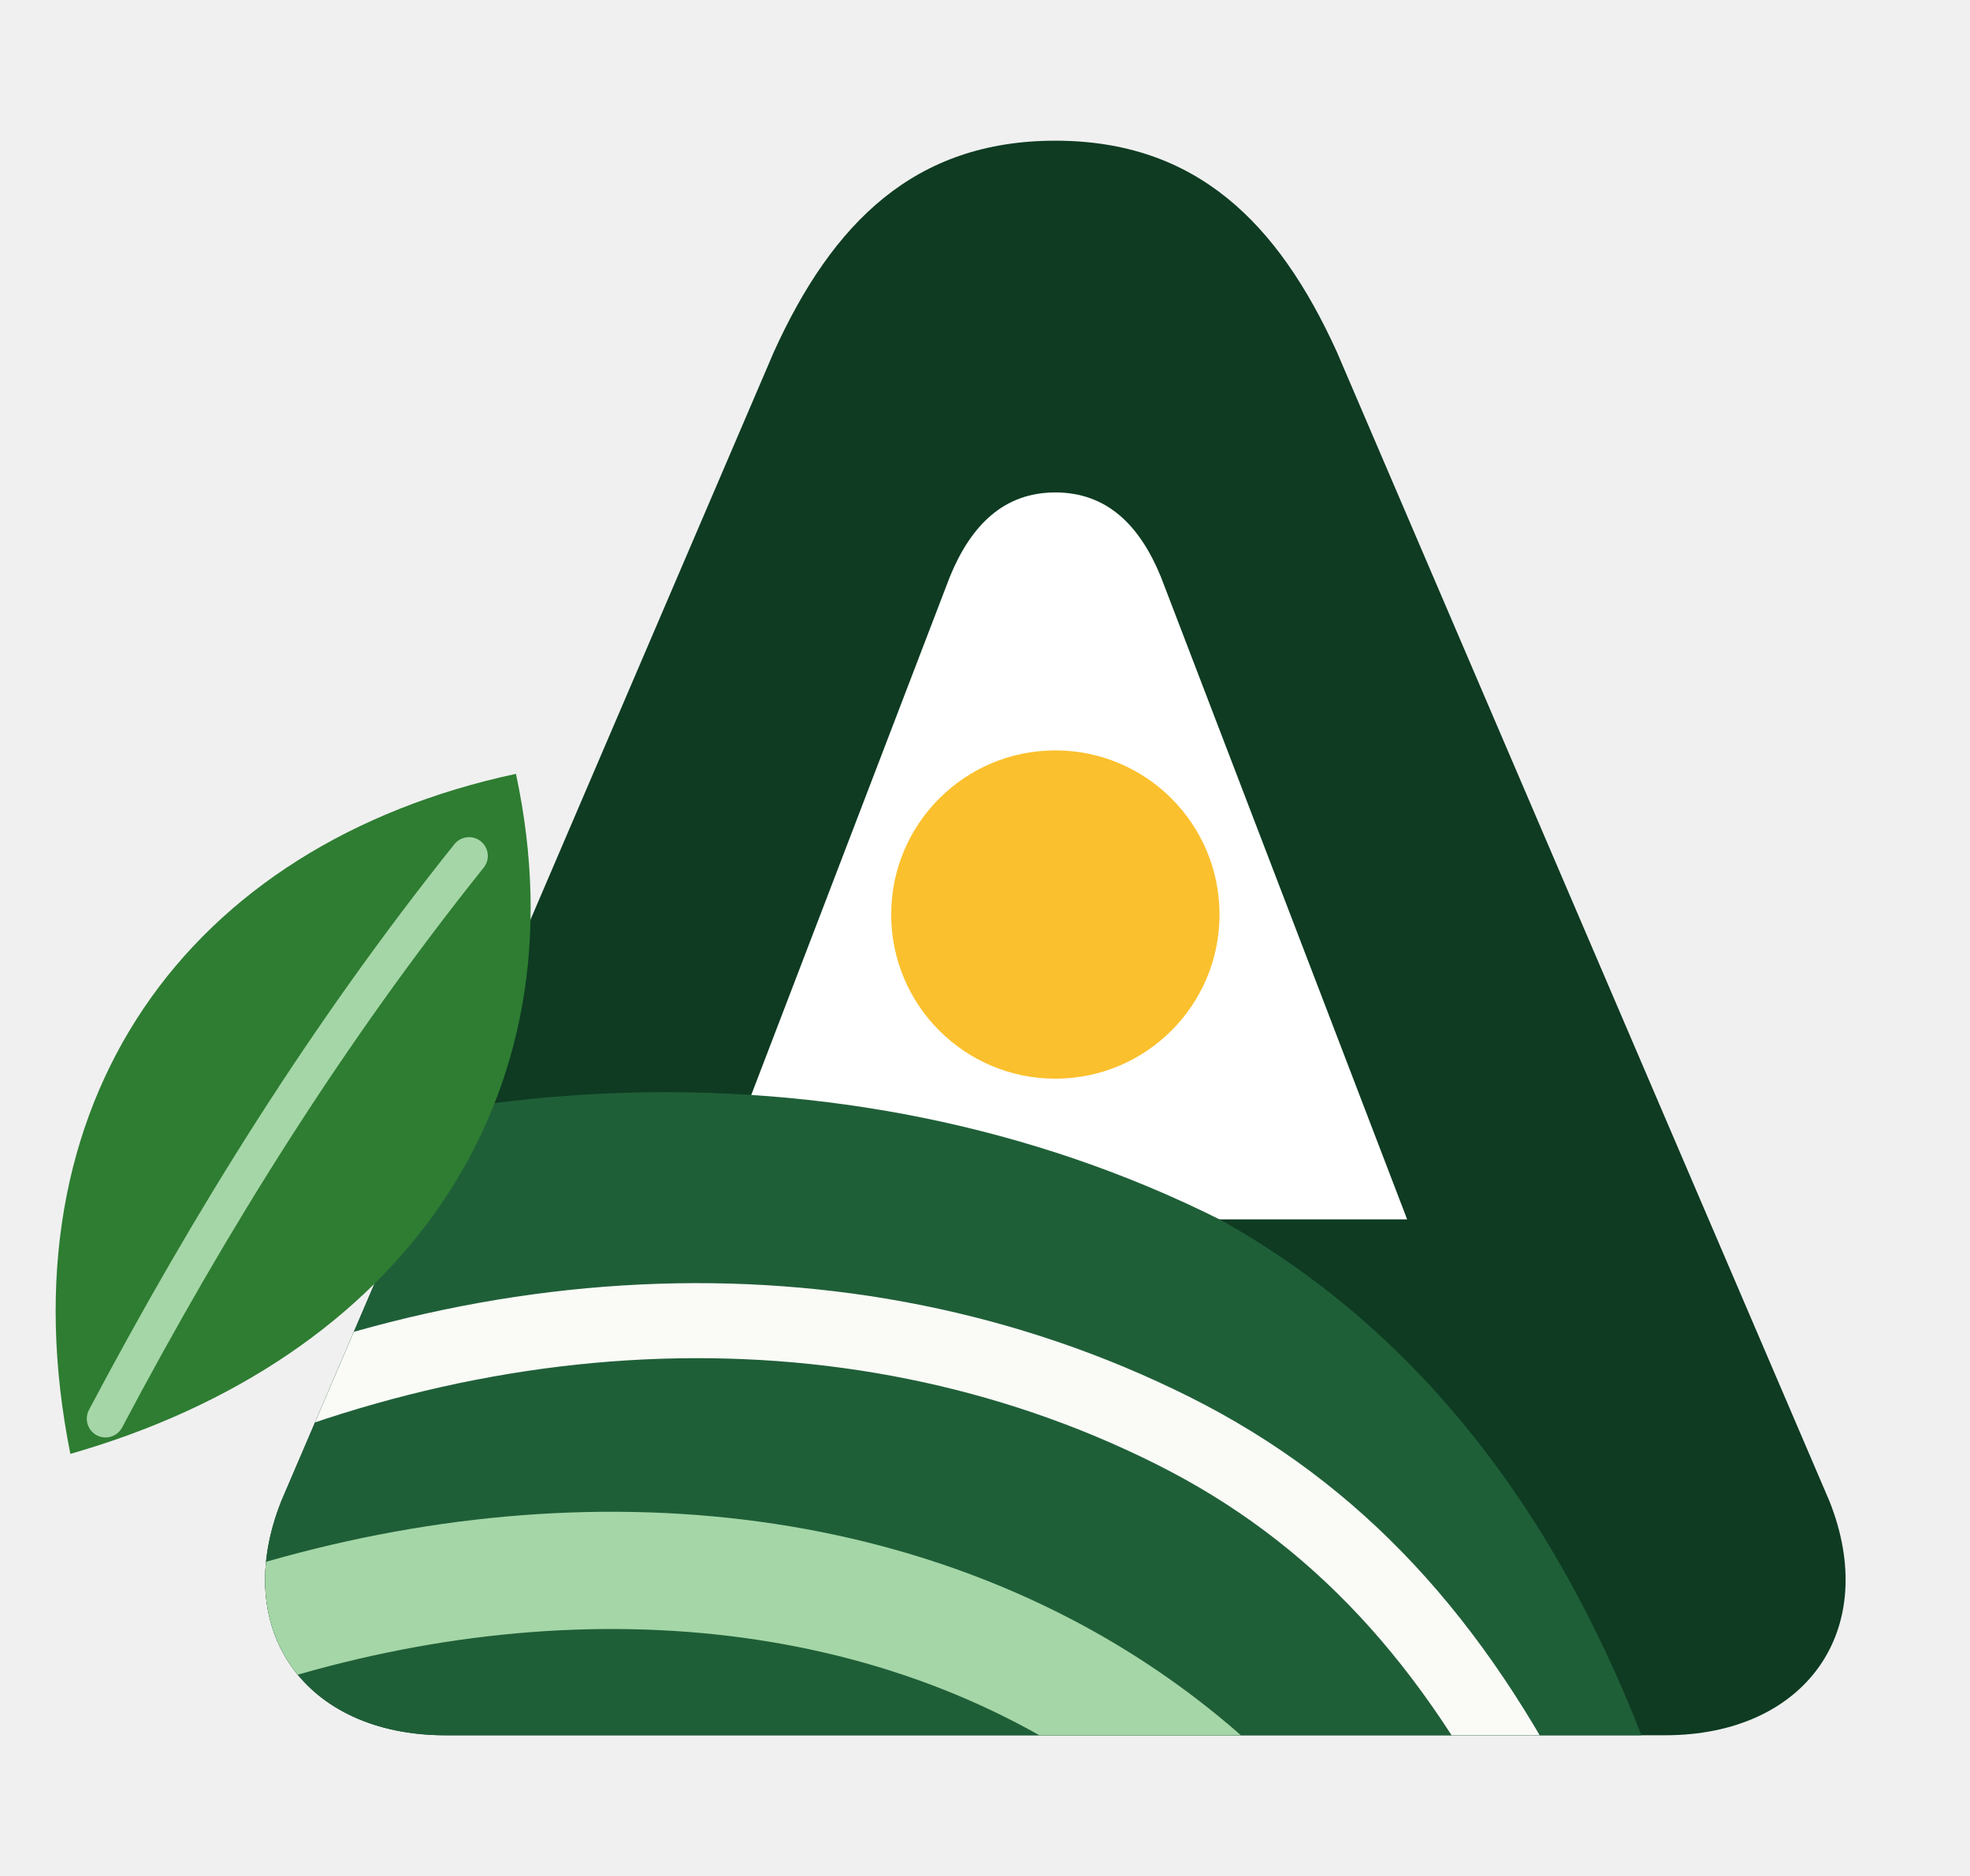
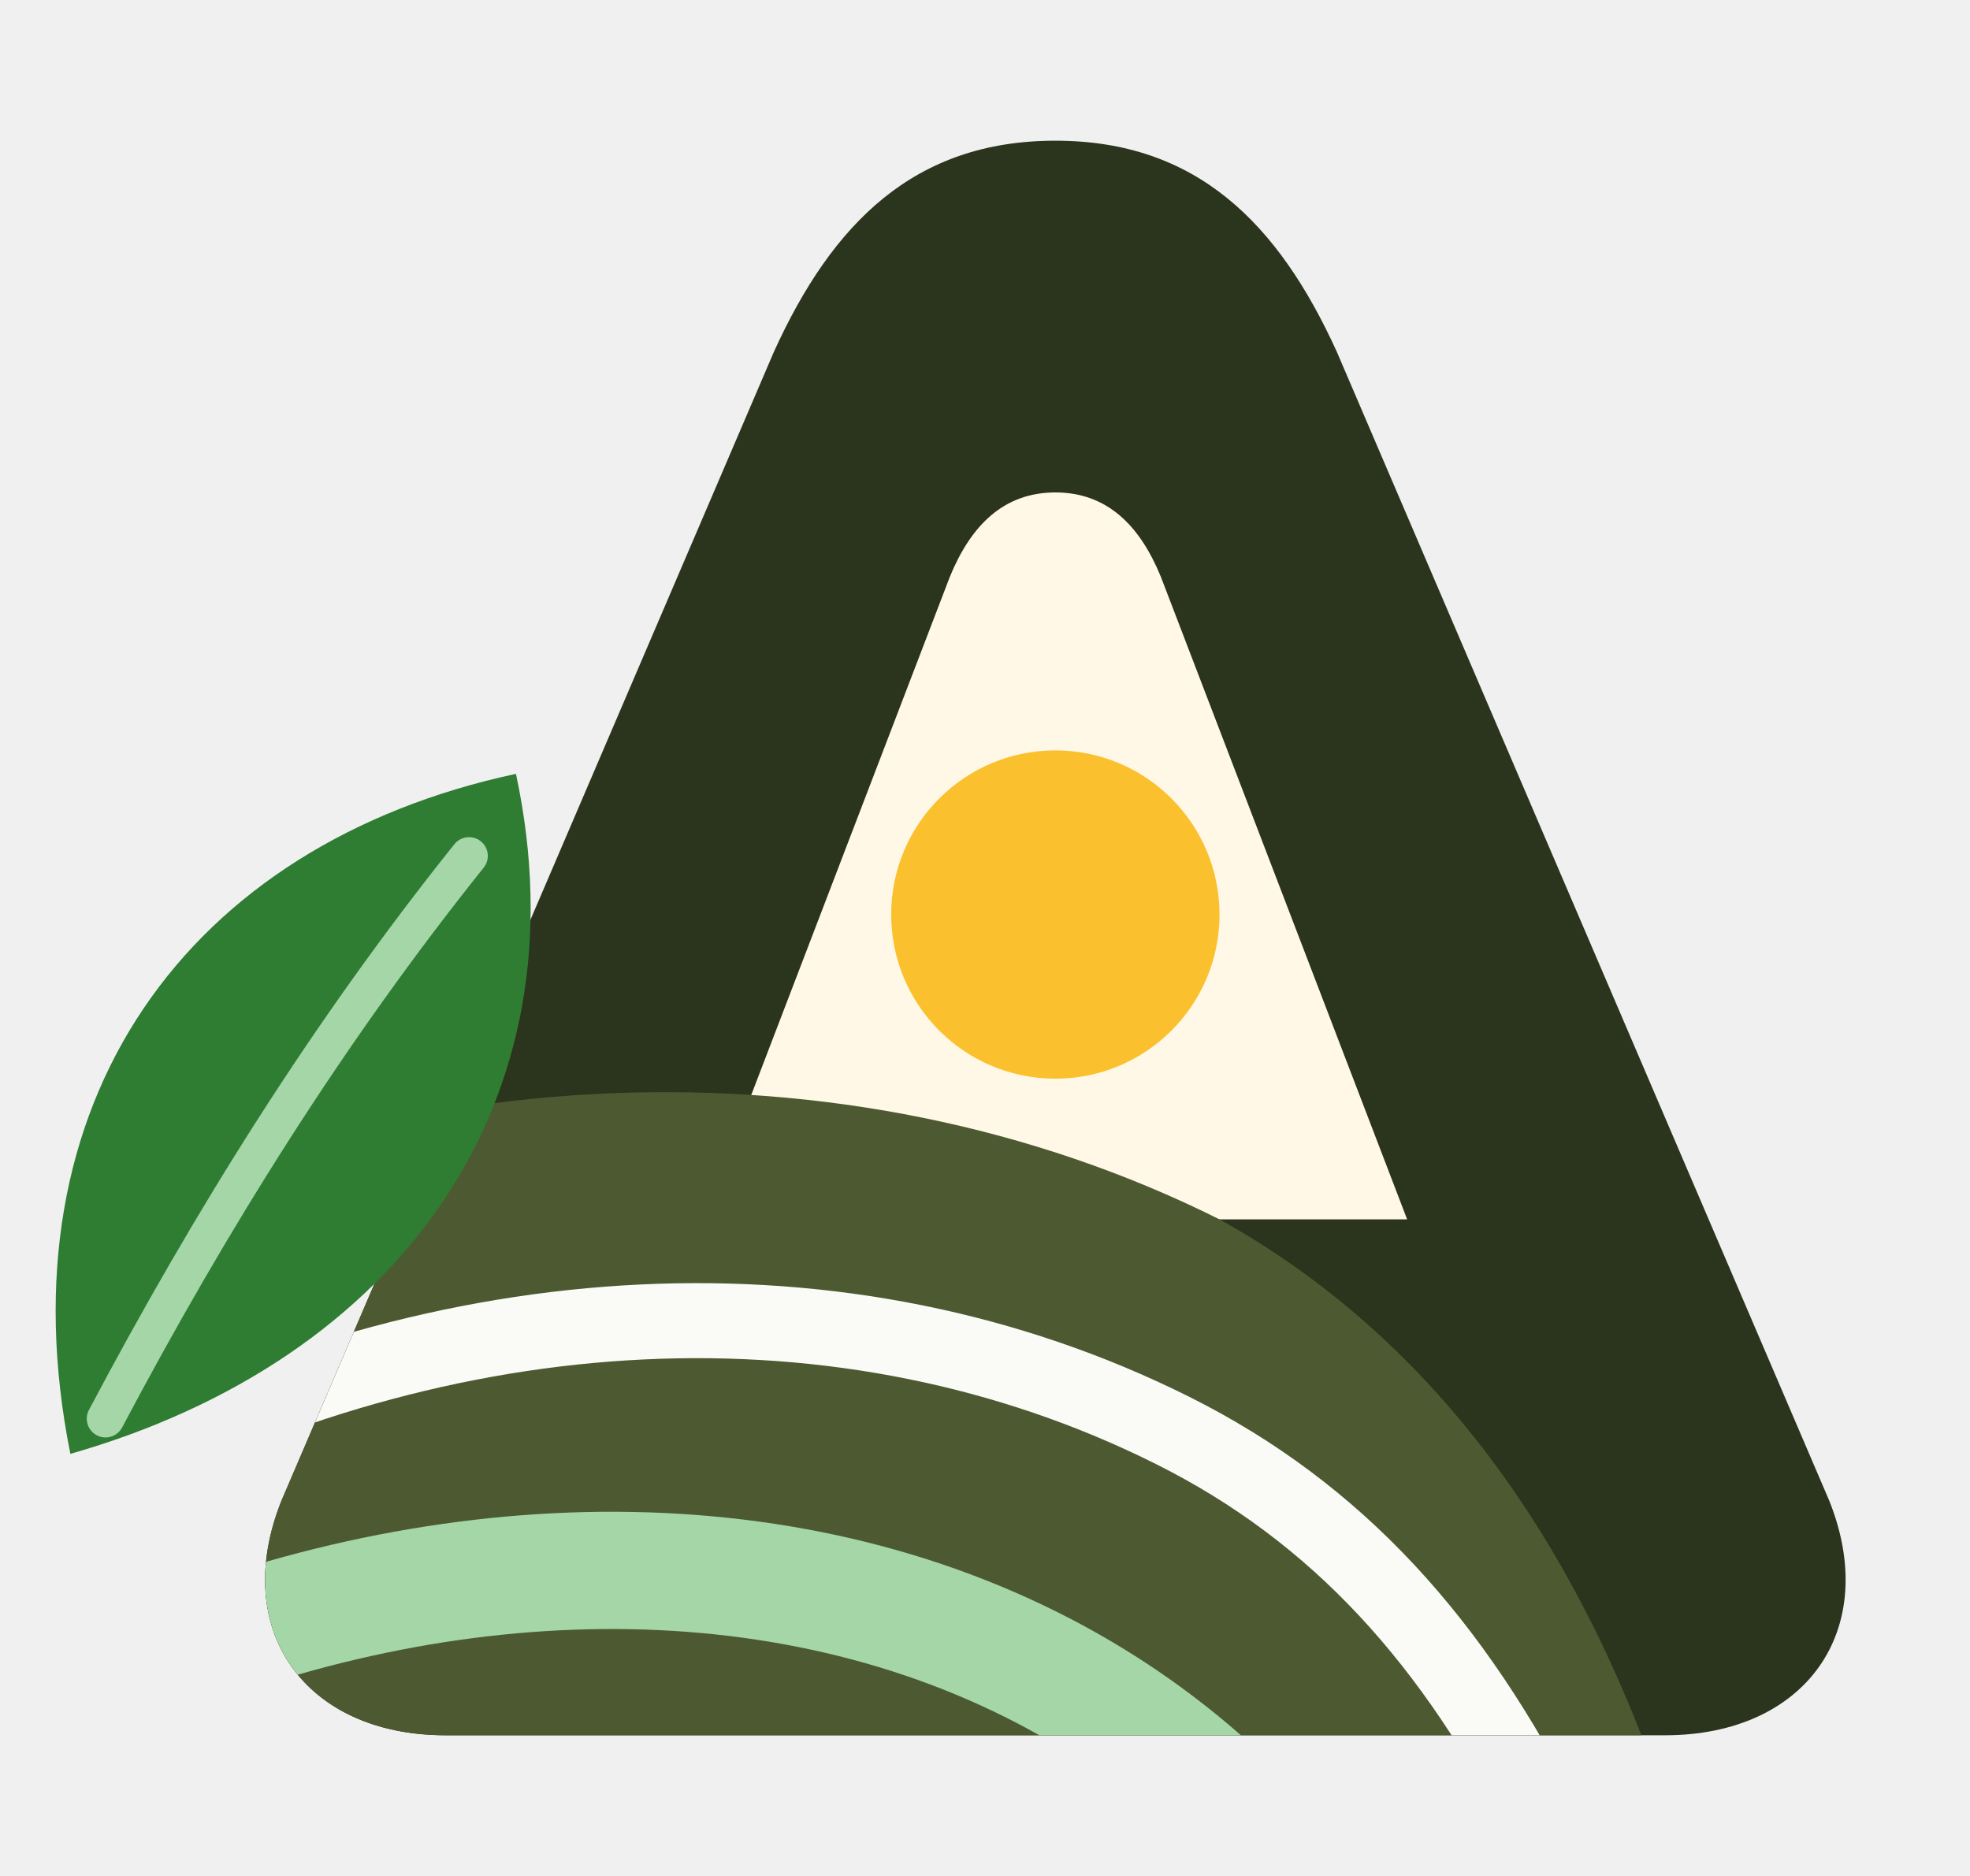
<svg xmlns="http://www.w3.org/2000/svg" viewBox="0 0 84 80" role="img" aria-label="Ani">
  <defs>
    <clipPath id="ani-mark-a">
      <path d="M45 6c-6 0-9.5 3.5-12 9L12 64c-2.2 5.5 1 10 7 10h52c6 0 9.2-4.5 7-10L57 15c-2.5-5.5-6-9-12-9Z" />
    </clipPath>
  </defs>
-   <path fill="#0E3B22" d="M45 6c-6 0-9.5 3.5-12 9L12 64c-2.2 5.5 1 10 7 10h52c6 0 9.2-4.5 7-10L57 15c-2.5-5.5-6-9-12-9Z" />
-   <path fill="#FFFFFF" d="M45 21c-2.2 0-3.6 1.4-4.5 3.6L30 52h30L49.5 24.6C48.6 22.4 47.2 21 45 21Z" />
+   <path fill="#2B341C" d="M45 6c-6 0-9.5 3.5-12 9L12 64c-2.2 5.5 1 10 7 10h52c6 0 9.2-4.5 7-10L57 15c-2.5-5.5-6-9-12-9Z" />
+   <path fill="#FFF8E6" d="M45 21c-2.2 0-3.6 1.4-4.5 3.6L30 52h30L49.5 24.6C48.6 22.4 47.2 21 45 21Z" />
  <circle cx="45" cy="39" r="7" fill="#FBC02D" />
  <g clip-path="url(#ani-mark-a)">
-     <path d="M0 80V54c16-9 36-10 52-2 9 5 16 14 20 28Z" fill="#1F5F38" />
+     <path d="M0 80V54c16-9 36-10 52-2 9 5 16 14 20 28Z" fill="#4D5A31" />
    <path d="M4 63c15-8 32-9 46-2 7 3.5 12 9 16 17" stroke="#FAFAF7" stroke-width="3.2" fill="none" stroke-linecap="round" />
    <path d="M4 72c13-6 28-7 40-1 5 2.5 9 6 12 10" stroke="#A5D6A7" stroke-width="5" fill="none" stroke-linecap="round" />
    <path d="M8 80c10-4 21-4 30 0" stroke="#FAFAF7" stroke-width="3" fill="none" stroke-linecap="round" />
  </g>
  <path d="M3 62C0 47 8 36 22 33c3 14-5 25-19 29Z" fill="#2E7D32" />
  <path d="M4.5 60.5C9 52 14 44 20 36.5" stroke="#A5D6A7" stroke-width="1.6" fill="none" stroke-linecap="round" />
</svg>
